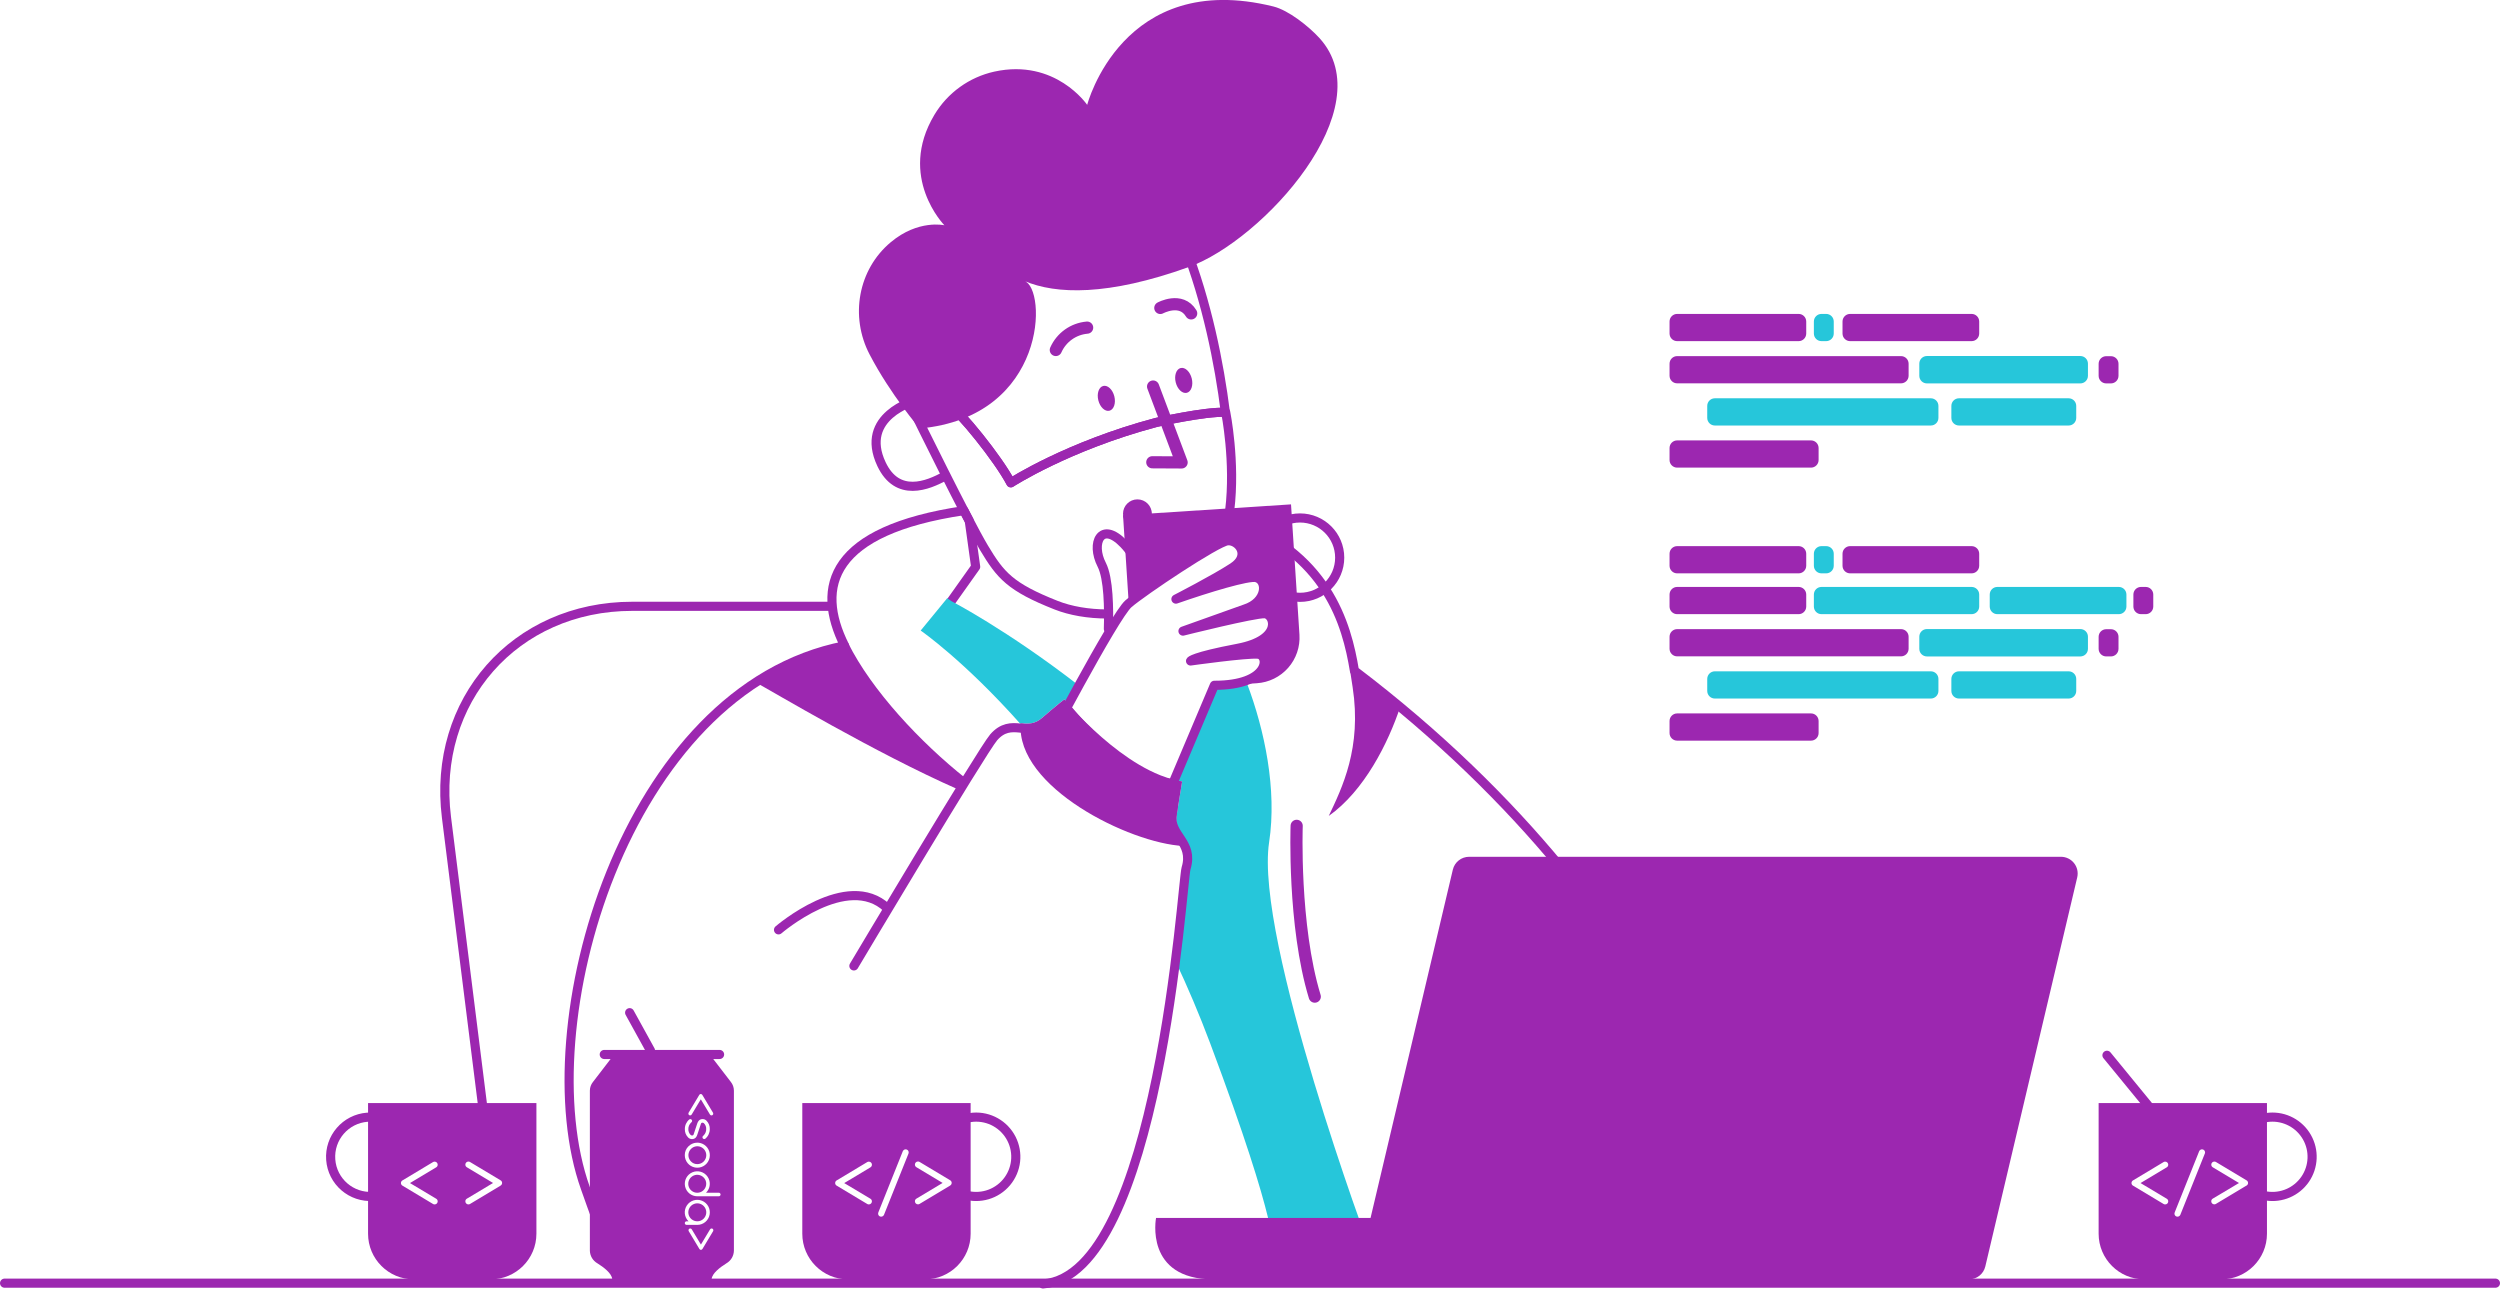
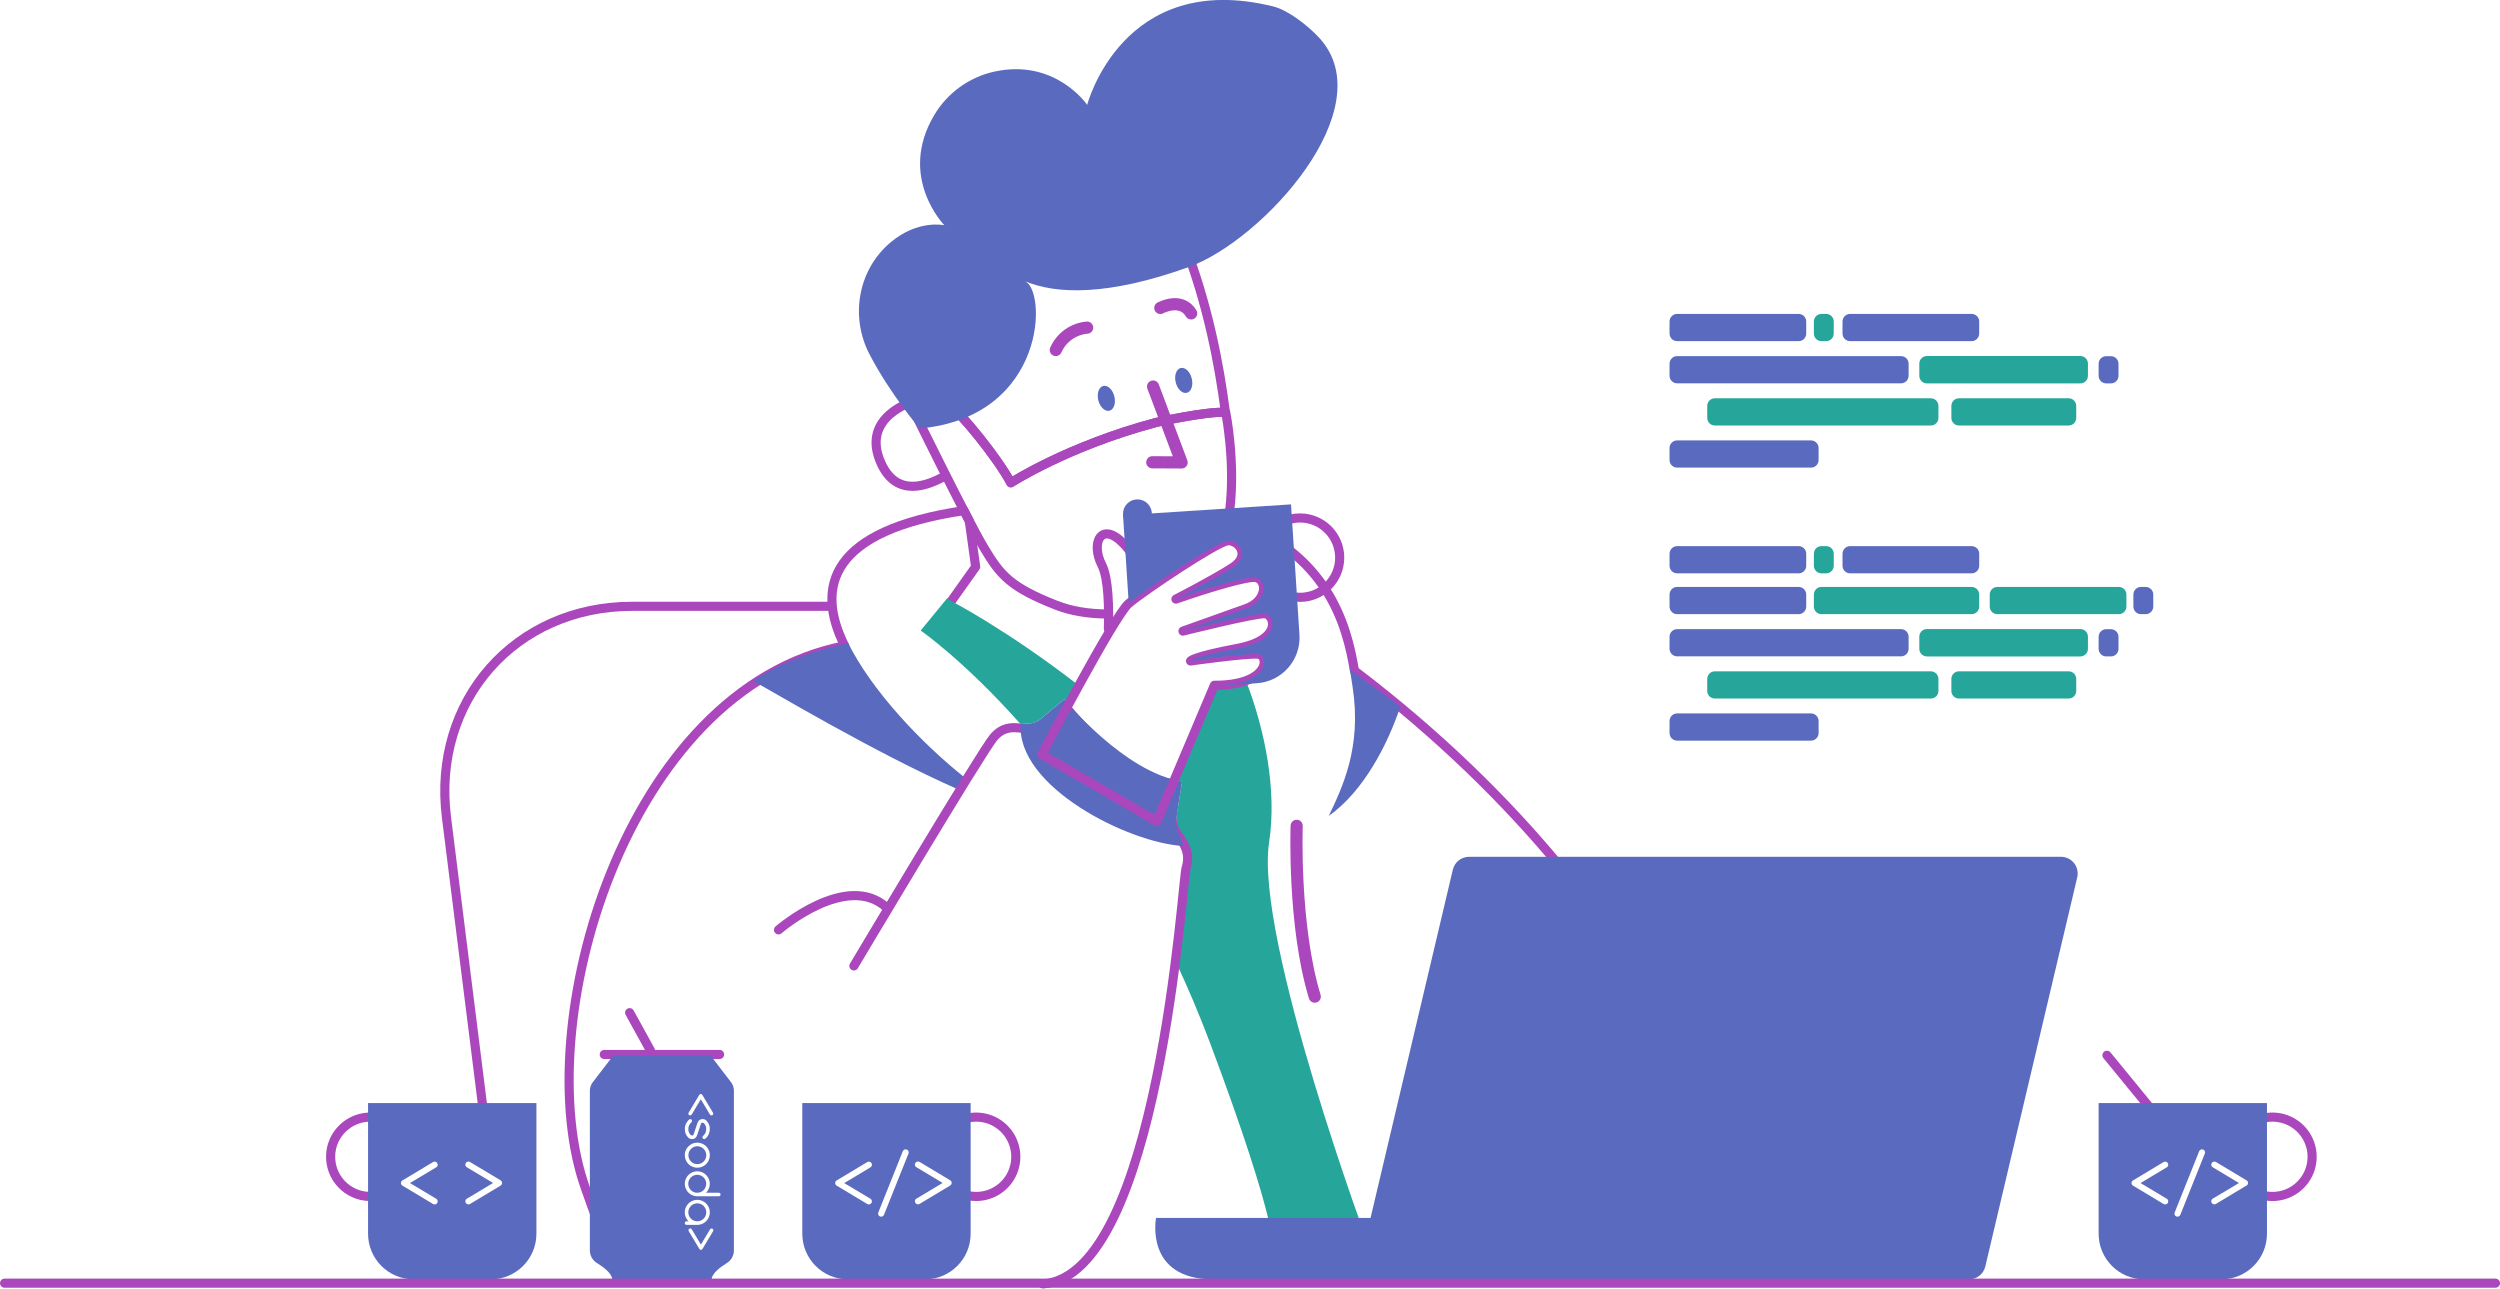
<svg xmlns="http://www.w3.org/2000/svg" viewBox="0 0 1642.48 846.52">
  <defs>
-     <style>.cls-1,.cls-3{fill:none;stroke:#9c27b0;stroke-linecap:round;stroke-linejoin:round;}.cls-1{stroke-width:6px;}.cls-2{fill:#26c6da;}.cls-3{stroke-width:8px;}.cls-4{fill:#9c27b0;}</style>
+     <style>.cls-1,.cls-3{fill:none;stroke:#ab47bc;stroke-linecap:round;stroke-linejoin:round;}.cls-1{stroke-width:6px;}.cls-2{fill:#26a69a;}.cls-3{stroke-width:8px;}.cls-4{fill:#5a6abf;}</style>
  </defs>
  <g id="Layer_2" data-name="Layer 2">
    <g id="outline">
      <g id="developer">
        <path id="chair" class="cls-1" d="M317.73,731.65l-24.4-194.59c-9.61-76.61,45-138.72,122.06-138.72H544.24" />
        <g id="body">
          <path id="hoodie" class="cls-1" d="M625,394.92l16-22.53-4.21-30.25c-1.13-2.14-2.29-4.37-3.48-6.67-87.37,13-98,49.61-78.38,88.82C410,452.59,346.9,675.05,384.6,780.6c10.74,30,19.36,60,51.27,60.34" />
          <g id="tshirt">
            <path class="cls-2" d="M670.57,475.79c0-.19,0-.38,0-.57,4.74.46,9.34.49,13.78-3.35,11-9.53,14.9-12.39,14.9-12.39s1,1.2,2.77,3.23c2.17-4,4.43-8.15,6.74-12.35C661.27,413.58,625,394.92,625,394.92L622.32,393l-17.44,21.27S633.26,433.83,670.57,475.79Z" />
            <path class="cls-2" d="M900.13,821.06s-76-204.39-66.33-267.73c5.27-34.55-3-73.73-14.42-104l-21.77,1.41-26.06,61.62c1.7.42,3.4.77,5.1,1,0,0-1,6.47-3.46,21.34-1.65,9.91,1.18,11,3.42,17.88,2.89,4.63,5.11,9.83,2.67,17.87-.8,2.63-2.7,27.4-7,61,8,17,15.64,34.94,22.8,54,46.08,122.92,41.29,136.33,41.29,136.33Z" />
          </g>
          <path id="hoodie-2" data-name="hoodie" class="cls-1" d="M1157.5,839.33c-5.47-36-44.48-229.23-267.66-398.72-5-30.28-17.65-77.94-82.66-100.22" />
          <path id="string" class="cls-3" d="M851.9,542.57s-2.4,65.28,11.89,112.21" />
          <path id="stripe" class="cls-4" d="M886.88,439.86c.71,4.26,1.26,8.18,1.79,11.62,6.14,39.82-7,66.26-15.69,84.59,23.33-16.5,39.06-47.88,47-71.81C910.39,456.58,897.3,447.62,886.88,439.86Z" />
          <path id="stripe_II" data-name="stripe II" class="cls-4" d="M557.24,422.52c-16.32,3.33-43.14,11.46-62.47,24.83,13.5,7.36,80.36,47.4,135,71.42.43-.25,3.43-5.25,4.93-7.2C604.46,487.59,572.65,453.41,557.24,422.52Z" />
        </g>
        <g id="head">
          <path id="ear" class="cls-1" d="M601.25,263.25S564.14,273.31,579.16,305c10.44,22,30.26,14.18,42.08,7.51" />
          <path id="face" class="cls-1" d="M611.15,269.27l11.66-3.91c7.69,4.65,33.09,36.21,41.28,51.85,0,0,37.29-24.19,95.5-39.66,0,0,31.69-7.24,45.47-6.66-4-32-12.18-72.88-26.58-109.43-21.42-54.33-87.7-33.25-97.32-30-103.37,35.17-70.11,137.58-70.11,137.58Z" />
          <path id="beard" class="cls-1" d="M727.49,403.37c-12.44,0-24.27-2.07-33.58-5.75-30.2-11.93-36.62-19.62-47.46-37.76s-44.81-87.39-44.81-87.39l21.17-7.11c7.69,4.65,33.09,36.21,41.28,51.85,0,0,37.29-24.19,95.5-39.66,0,0,32-7.32,45.69-6.66,0,0,6.54,32.54,2.62,64.44" />
          <path id="hair" class="cls-4" d="M604.24,281.52s-19.12-22.17-32.93-48.66c-13-24.9-7.61-55.75,13.94-73.75C603.29,144,620.46,148,620.46,148s-31.06-31.64-6.57-72.57a61.32,61.32,0,0,1,39.38-28.38c40.2-8.81,61,21.85,61,21.85s23.1-89.19,122.31-64.65c10,2.48,23.23,13.06,30.2,20.66C909,71,829.46,158,781.07,175.42c-53.13,19.12-87.3,18.07-108.18,9.13C687.9,189.12,688.45,273.79,604.24,281.52Z" />
          <polyline id="nose" class="cls-3" points="757.57 253.95 776.31 303.81 757.05 303.71" />
          <circle id="mouth" class="cls-4" cx="747.28" cy="337.55" r="9.47" />
          <ellipse id="eye_II" data-name="eye II" class="cls-4" cx="777.71" cy="249.86" rx="5.42" ry="8.39" transform="translate(-37.39 196.21) rotate(-14.04)" />
          <ellipse id="eye" class="cls-4" cx="726.86" cy="261.64" rx="5.42" ry="8.39" transform="translate(-41.77 184.22) rotate(-14.04)" />
          <path id="brow_II" data-name="brow II" class="cls-3" d="M693.66,229.94a24.85,24.85,0,0,1,20.58-14.69" />
          <path id="brow" class="cls-3" d="M762.32,202.32s13.64-7.43,20.27,3.58" />
        </g>
        <path id="laptop" class="cls-4" d="M1354,562.9H965.2a11,11,0,0,0-10.7,8.47L900.44,800.19H759.51s-7.81,40.34,37.73,40.34h496.39a11,11,0,0,0,10.7-8.47l60.39-255.63A11,11,0,0,0,1354,562.9Z" />
        <g id="code_lines" data-name="code lines">
          <rect class="cls-2" x="1191.7" y="206.24" width="13.06" height="17.89" rx="5" />
          <rect class="cls-4" x="1096.88" y="206.24" width="89.8" height="17.89" rx="5" />
          <rect class="cls-4" x="1096.88" y="289.34" width="97.93" height="17.89" rx="5" />
          <rect class="cls-2" x="1121.64" y="261.67" width="151.89" height="17.89" rx="5" />
          <rect class="cls-2" x="1282.03" y="261.67" width="82.04" height="17.89" rx="5" />
          <rect class="cls-4" x="1378.78" y="234.01" width="13.06" height="17.89" rx="5" />
          <rect class="cls-4" x="1096.88" y="233.96" width="157.06" height="17.89" rx="5" />
          <rect class="cls-4" x="1210.52" y="206.24" width="89.8" height="17.89" rx="5" />
          <rect class="cls-2" x="1260.97" y="233.9" width="110.79" height="18" rx="5" />
        </g>
        <g id="code_lines-2" data-name="code lines">
          <rect class="cls-4" x="1096.88" y="385.61" width="89.8" height="17.89" rx="5" />
          <rect class="cls-4" x="1096.88" y="468.71" width="97.93" height="17.89" rx="5" />
          <rect class="cls-2" x="1121.64" y="441.05" width="151.89" height="17.89" rx="5" />
          <rect class="cls-2" x="1282.03" y="441.05" width="82.04" height="17.89" rx="5" />
          <rect class="cls-4" x="1378.78" y="413.38" width="13.06" height="17.89" rx="5" />
          <rect class="cls-4" x="1401.62" y="385.61" width="13.06" height="17.89" rx="5" />
          <rect class="cls-4" x="1096.88" y="413.33" width="157.06" height="17.89" rx="5" />
          <rect class="cls-2" x="1191.7" y="385.61" width="108.62" height="17.89" rx="5" />
          <rect class="cls-2" x="1307.24" y="385.61" width="89.8" height="17.89" rx="5" />
          <rect class="cls-2" x="1191.7" y="358.8" width="13.06" height="17.89" rx="5" />
          <rect class="cls-4" x="1096.88" y="358.8" width="89.8" height="17.89" rx="5" />
          <rect class="cls-4" x="1210.52" y="358.8" width="89.8" height="17.89" rx="5" />
          <rect class="cls-2" x="1260.97" y="413.28" width="110.79" height="18" rx="5" />
        </g>
        <g id="mug">
          <path id="handle" class="cls-1" d="M1484.34,735.41a26.47,26.47,0,0,1,6.76-1.41,26.07,26.07,0,1,1-2.15,51.76" />
          <line id="spoon" class="cls-1" x1="1421.52" y1="738.81" x2="1384.25" y2="693.31" />
          <path id="mug-2" data-name="mug" class="cls-4" d="M1378.78,724.71v85.81a30,30,0,0,0,30,30h50.6a30,30,0,0,0,30-30V724.71Zm44.74,62.83a2,2,0,0,1,1,1.76,2,2,0,0,1-2,2,2,2,0,0,1-1-.25l-20-12a2,2,0,0,1,0-3.62l20-12a2,2,0,0,1,1-.25,2,2,0,0,1,2,2,2,2,0,0,1-1,1.76l-17.21,10.32Zm25-29.58-16.1,40.25a2.09,2.09,0,0,1-.4.55,2,2,0,0,1-1.43.6,2,2,0,0,1-2-2,2,2,0,0,1,.18-.85l16.1-40.25a2.08,2.08,0,0,1,.43-.58,1.89,1.89,0,0,1,1.41-.58,2,2,0,0,1,2,2A2.11,2.11,0,0,1,1448.52,758ZM1475.77,779l-20,12a2,2,0,0,1-1,.25,2,2,0,0,1-2-2,2,2,0,0,1,1-1.76L1471,777.23l-17.21-10.32a2,2,0,0,1-1-1.76,2,2,0,0,1,.59-1.42,2,2,0,0,1,1.43-.59,2,2,0,0,1,1,.25l20,12a2,2,0,0,1,0,3.62Z" />
        </g>
        <g id="tea">
          <path id="handle-2" data-name="handle" class="cls-1" d="M245.2,786a26.07,26.07,0,1,1-3.83-52,25.69,25.69,0,0,1,4.73.08" />
          <path id="ug" class="cls-4" d="M241.81,724.71v85.81a30,30,0,0,0,30,30h50.61a30,30,0,0,0,30-30V724.71Zm44.75,62.83a2,2,0,0,1,1,1.76,2,2,0,0,1-2,2,2,2,0,0,1-1-.25l-20-12a2,2,0,0,1,0-3.62l20-12a2,2,0,0,1,1-.25,2,2,0,0,1,2,2,2,2,0,0,1-1,1.76l-17.21,10.32Zm42.18-8.5-20,12a2,2,0,0,1-1,.25,1.91,1.91,0,0,1-1.42-.59,1.93,1.93,0,0,1-.59-1.42,2,2,0,0,1,1-1.76l17.21-10.31-17.21-10.32a2,2,0,0,1-1-1.76,2,2,0,0,1,2-2,2,2,0,0,1,1,.25l20,12a2,2,0,0,1,0,3.62Z" />
        </g>
        <g id="soda">
          <line id="line" class="cls-1" x1="427.34" y1="690.13" x2="413.67" y2="665.32" />
          <line id="line-2" data-name="line" class="cls-1" x1="396.99" y1="692.78" x2="472.76" y2="692.78" />
          <g id="can">
            <path class="cls-4" d="M462.27,773.58a5.9,5.9,0,1,0,1.71,4.15A5.69,5.69,0,0,0,462.27,773.58Z" />
            <path class="cls-4" d="M458.11,764.82A5.87,5.87,0,1,0,454,763.1,5.65,5.65,0,0,0,458.11,764.82Z" />
            <path class="cls-4" d="M462.27,800.67a5.9,5.9,0,1,0-4.16,1.71A5.68,5.68,0,0,0,462.27,800.67Z" />
            <path class="cls-4" d="M480.21,710.88l-13.29-17.29H402.83l-13.29,17.29a9.15,9.15,0,0,0-2,5.61V821.75A9.84,9.84,0,0,0,392.5,830c4.11,2.56,9.35,6.52,9.72,10.31h65.31c.36-3.79,5.6-7.75,9.71-10.31a9.84,9.84,0,0,0,4.93-8.27V716.49A9.2,9.2,0,0,0,480.21,710.88Zm-27.82,20.19,7-11.68a1.21,1.21,0,0,1,1-.65,1.23,1.23,0,0,1,1.06.65l7,11.68a1.15,1.15,0,0,1,.15.59,1.11,1.11,0,0,1-.34.82,1.14,1.14,0,0,1-.83.35,1.19,1.19,0,0,1-1-.6l-6-10-6,10a1.2,1.2,0,0,1-1,.6,1.14,1.14,0,0,1-.83-.35,1.12,1.12,0,0,1-.35-.82A1.15,1.15,0,0,1,452.39,731.07Zm.46,4.4a1.12,1.12,0,0,1,.69-.22,1.14,1.14,0,0,1,.83.35,1.12,1.12,0,0,1,.34.83,1,1,0,0,1-.31.77l-.44.43a5.67,5.67,0,0,0-1.72,4.15,5.12,5.12,0,0,0,1.53,3.89,1.55,1.55,0,0,0,1,.35,1,1,0,0,0,.94-.72l2.39-7.22a5.14,5.14,0,0,1,1.05-1.86,3.32,3.32,0,0,1,2.48-1,3.5,3.5,0,0,1,2.54,1.08,7.41,7.41,0,0,1,2.15,5.52,8.14,8.14,0,0,1-2.95,6.31.94.94,0,0,1-.69.22,1.16,1.16,0,0,1-1.17-1.17,1,1,0,0,1,.31-.78l.44-.43a5.66,5.66,0,0,0,1.71-4.15,5.11,5.11,0,0,0-1.52-3.89,1.57,1.57,0,0,0-1-.35,1,1,0,0,0-.94.72l-2.4,7.22a5.15,5.15,0,0,1-1,1.86,3.32,3.32,0,0,1-2.48,1,3.5,3.5,0,0,1-2.54-1.08,7.41,7.41,0,0,1-2.15-5.52A8.13,8.13,0,0,1,452.85,735.47Zm-.55,17.67a8.23,8.23,0,1,1-2.4,5.81A7.91,7.91,0,0,1,452.3,753.14Zm-2.06,51.25a1.18,1.18,0,0,1,.83-2h1.29a8.23,8.23,0,1,1,5.75,2.35h-7A1.13,1.13,0,0,1,450.24,804.39Zm18.29,4.45-7,11.68a1.23,1.23,0,0,1-1.06.65,1.21,1.21,0,0,1-1-.65l-7-11.68a1.15,1.15,0,0,1-.15-.59,1.12,1.12,0,0,1,.35-.82,1.1,1.1,0,0,1,.83-.35,1.2,1.2,0,0,1,1,.6l6,10,6-10a1.19,1.19,0,0,1,1-.6,1.18,1.18,0,0,1,1.17,1.17A1.15,1.15,0,0,1,468.53,808.84Zm4.53-23.23a1.13,1.13,0,0,1-.83.34H458.11a8.21,8.21,0,1,1,5.82-2.41l-.06.06h8.36a1.14,1.14,0,0,1,.83.35,1.13,1.13,0,0,1,.35.83A1.16,1.16,0,0,1,473.06,785.61Z" />
          </g>
        </g>
        <g id="hand">
          <path id="thumb" class="cls-1" d="M728.2,413.19c.41-12.93.21-33.28-4.38-42.17-7.29-14.11-.49-29.17,14.42-13.76,8.5,8.78,12.67,20.43,14.69,28.82" />
          <circle class="cls-1" cx="854.1" cy="366.37" r="26.07" />
          <path id="sleeve" class="cls-1" d="M685.24,843.52c76.2-5.69,91.36-264.23,94-273.06,5.29-17.44-11.32-21.53-9.14-35.34s.49-20,.49-20c-35.77-5.82-70.51-50.8-70.51-50.8s-3.6,2.63-13.85,11.39-21.69-4.7-33.39,8.72C645.12,493.38,561,634.6,561,634.6" />
          <path id="welt" class="cls-4" d="M773.19,534.71c2.48-14.87,3.46-21.34,3.46-21.34-38.09-5.86-77.37-53.89-77.37-53.89s-3.88,2.86-14.9,12.39c-4.44,3.84-9,3.81-13.78,3.35-3.37,41.71,71.45,78.84,106.89,80.59C775.23,545.79,771.32,546,773.19,534.71Z" />
          <path id="line-3" data-name="line" class="cls-1" d="M511.48,610.91s45.1-38.92,71.28-14.4" />
          <path id="hand-2" data-name="hand" class="cls-1" d="M684.44,495.72,760,539.65l37.82-89.42c36.49.06,36.33-19.76,28.69-20.44s-44.33,4.47-44.33,4.47,1.19-2.67,31-8.33,24.21-22.27,17.8-22.72-53.78,11.42-53.78,11.42l40.7-14.53c14.49-4.6,15-18.64,7.43-20.62-5-1.31-31.66,6.75-52.76,14.13,0,0,25.36-13,37.39-20.86s3.62-18.11-3.41-17.47-55.87,33.3-65.17,41.39S684.44,495.72,684.44,495.72Z" />
        </g>
        <g id="coffe">
          <path id="handle-3" data-name="handle" class="cls-1" d="M635.24,734.65a27.18,27.18,0,0,1,4.18-.65,26.07,26.07,0,1,1-5.77,50.92" />
          <path id="mug-3" data-name="mug" class="cls-4" d="M527.1,724.71v85.81a30,30,0,0,0,30,30h50.6a30,30,0,0,0,30-30V724.71Zm44.74,62.83a2,2,0,0,1,1,1.76,2,2,0,0,1-2,2,2,2,0,0,1-1-.25l-20-12a2,2,0,0,1,0-3.62l20-12a2,2,0,0,1,1-.25,2,2,0,0,1,1.42.59,1.91,1.91,0,0,1,.59,1.42,2,2,0,0,1-1,1.76l-17.21,10.32Zm25-29.58-16.1,40.25a2.13,2.13,0,0,1-.41.55,2,2,0,0,1-1.43.6,2,2,0,0,1-2-2,2.19,2.19,0,0,1,.17-.85l16.1-40.25a2.29,2.29,0,0,1,.43-.58,1.92,1.92,0,0,1,1.41-.58,2,2,0,0,1,2,2A2.27,2.27,0,0,1,596.85,758ZM624.09,779l-20,12a2,2,0,0,1-1,.25,2,2,0,0,1-2-2,2,2,0,0,1,1-1.76l17.2-10.31-17.2-10.32a2,2,0,0,1-1-1.76,1.91,1.91,0,0,1,.59-1.42,2,2,0,0,1,1.42-.59,2,2,0,0,1,1,.25l20,12a2,2,0,0,1,0,3.62Z" />
        </g>
        <line id="line-4" data-name="line" class="cls-1" x1="3" y1="843.03" x2="1639.48" y2="843.03" />
        <path class="cls-4" d="M853.73,417l-5.54-85.63-110.37,7.15,3.75,57.94c9.81-8.39,58-40.57,64.95-41.2s15.44,9.62,3.41,17.47-37.39,20.86-37.39,20.86c21.1-7.38,47.79-15.44,52.76-14.13,7.58,2,7.06,16-7.43,20.62l-40.7,14.53s47.37-11.87,53.78-11.42,12,17.06-17.8,22.72-31,8.33-31,8.33,36.7-5.16,44.33-4.47,7.8,20.5-28.69,20.44l-.21.49,28.12-1.82A30,30,0,0,0,853.73,417Z" />
      </g>
    </g>
  </g>
</svg>
